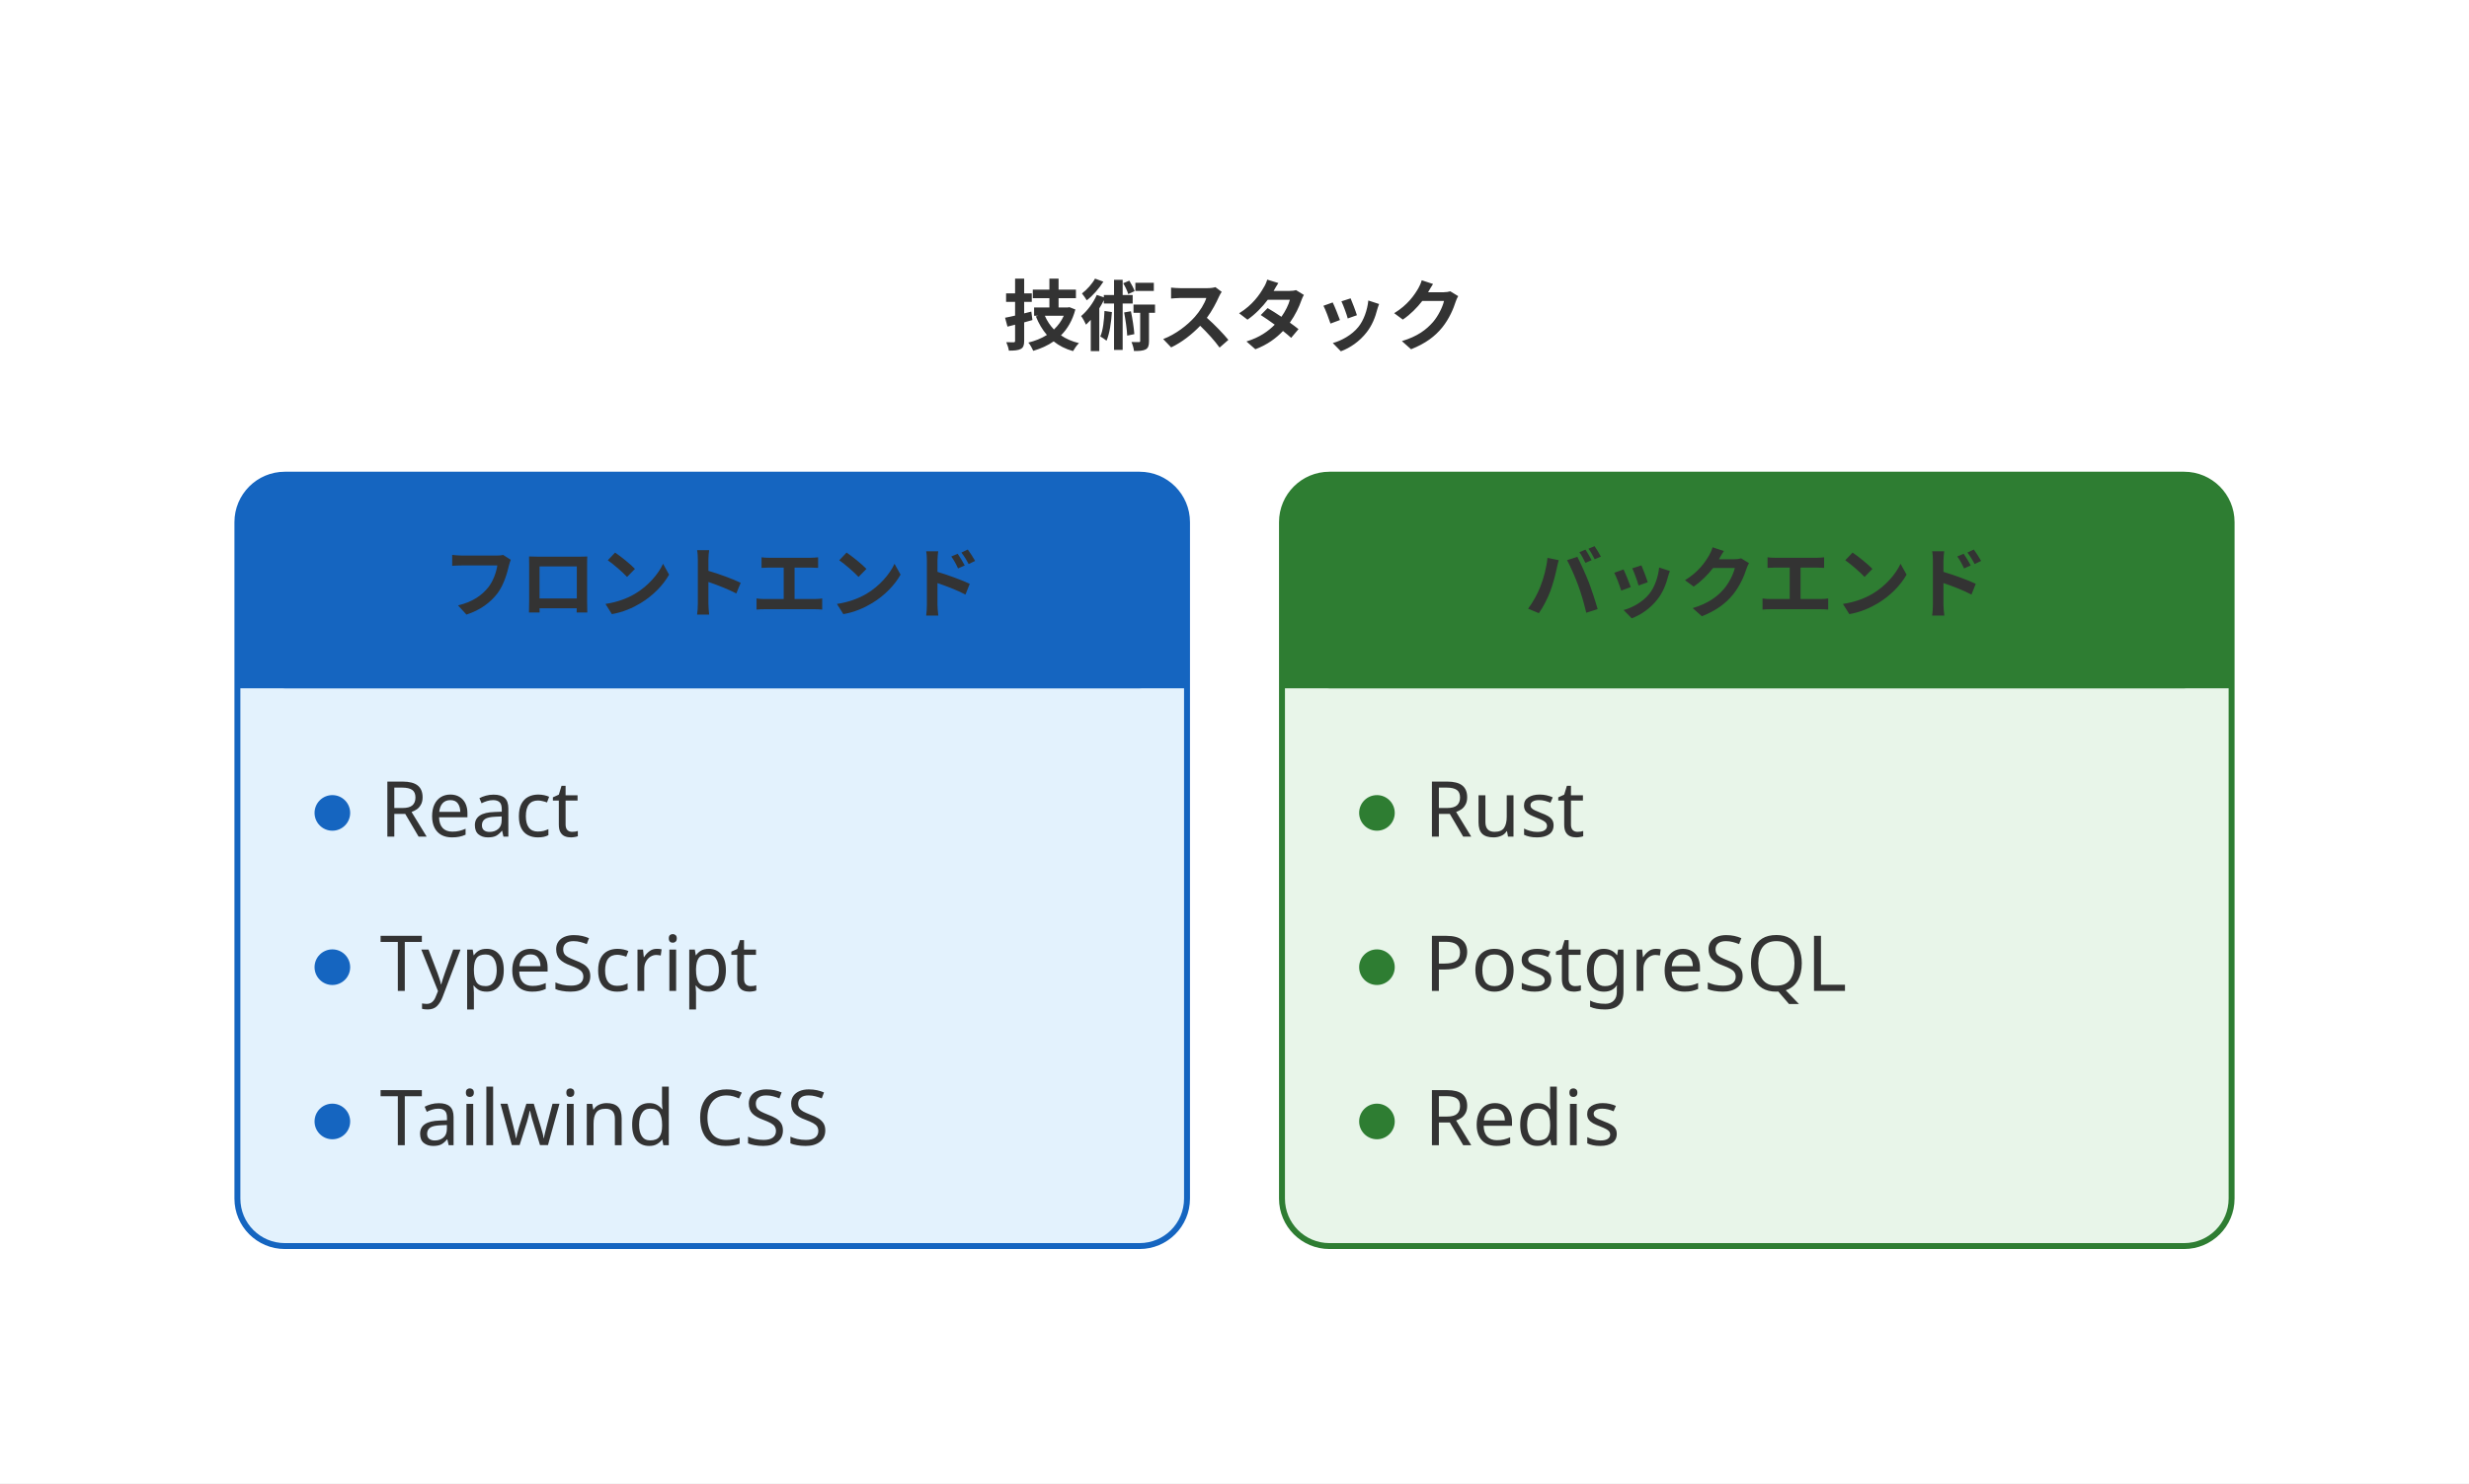
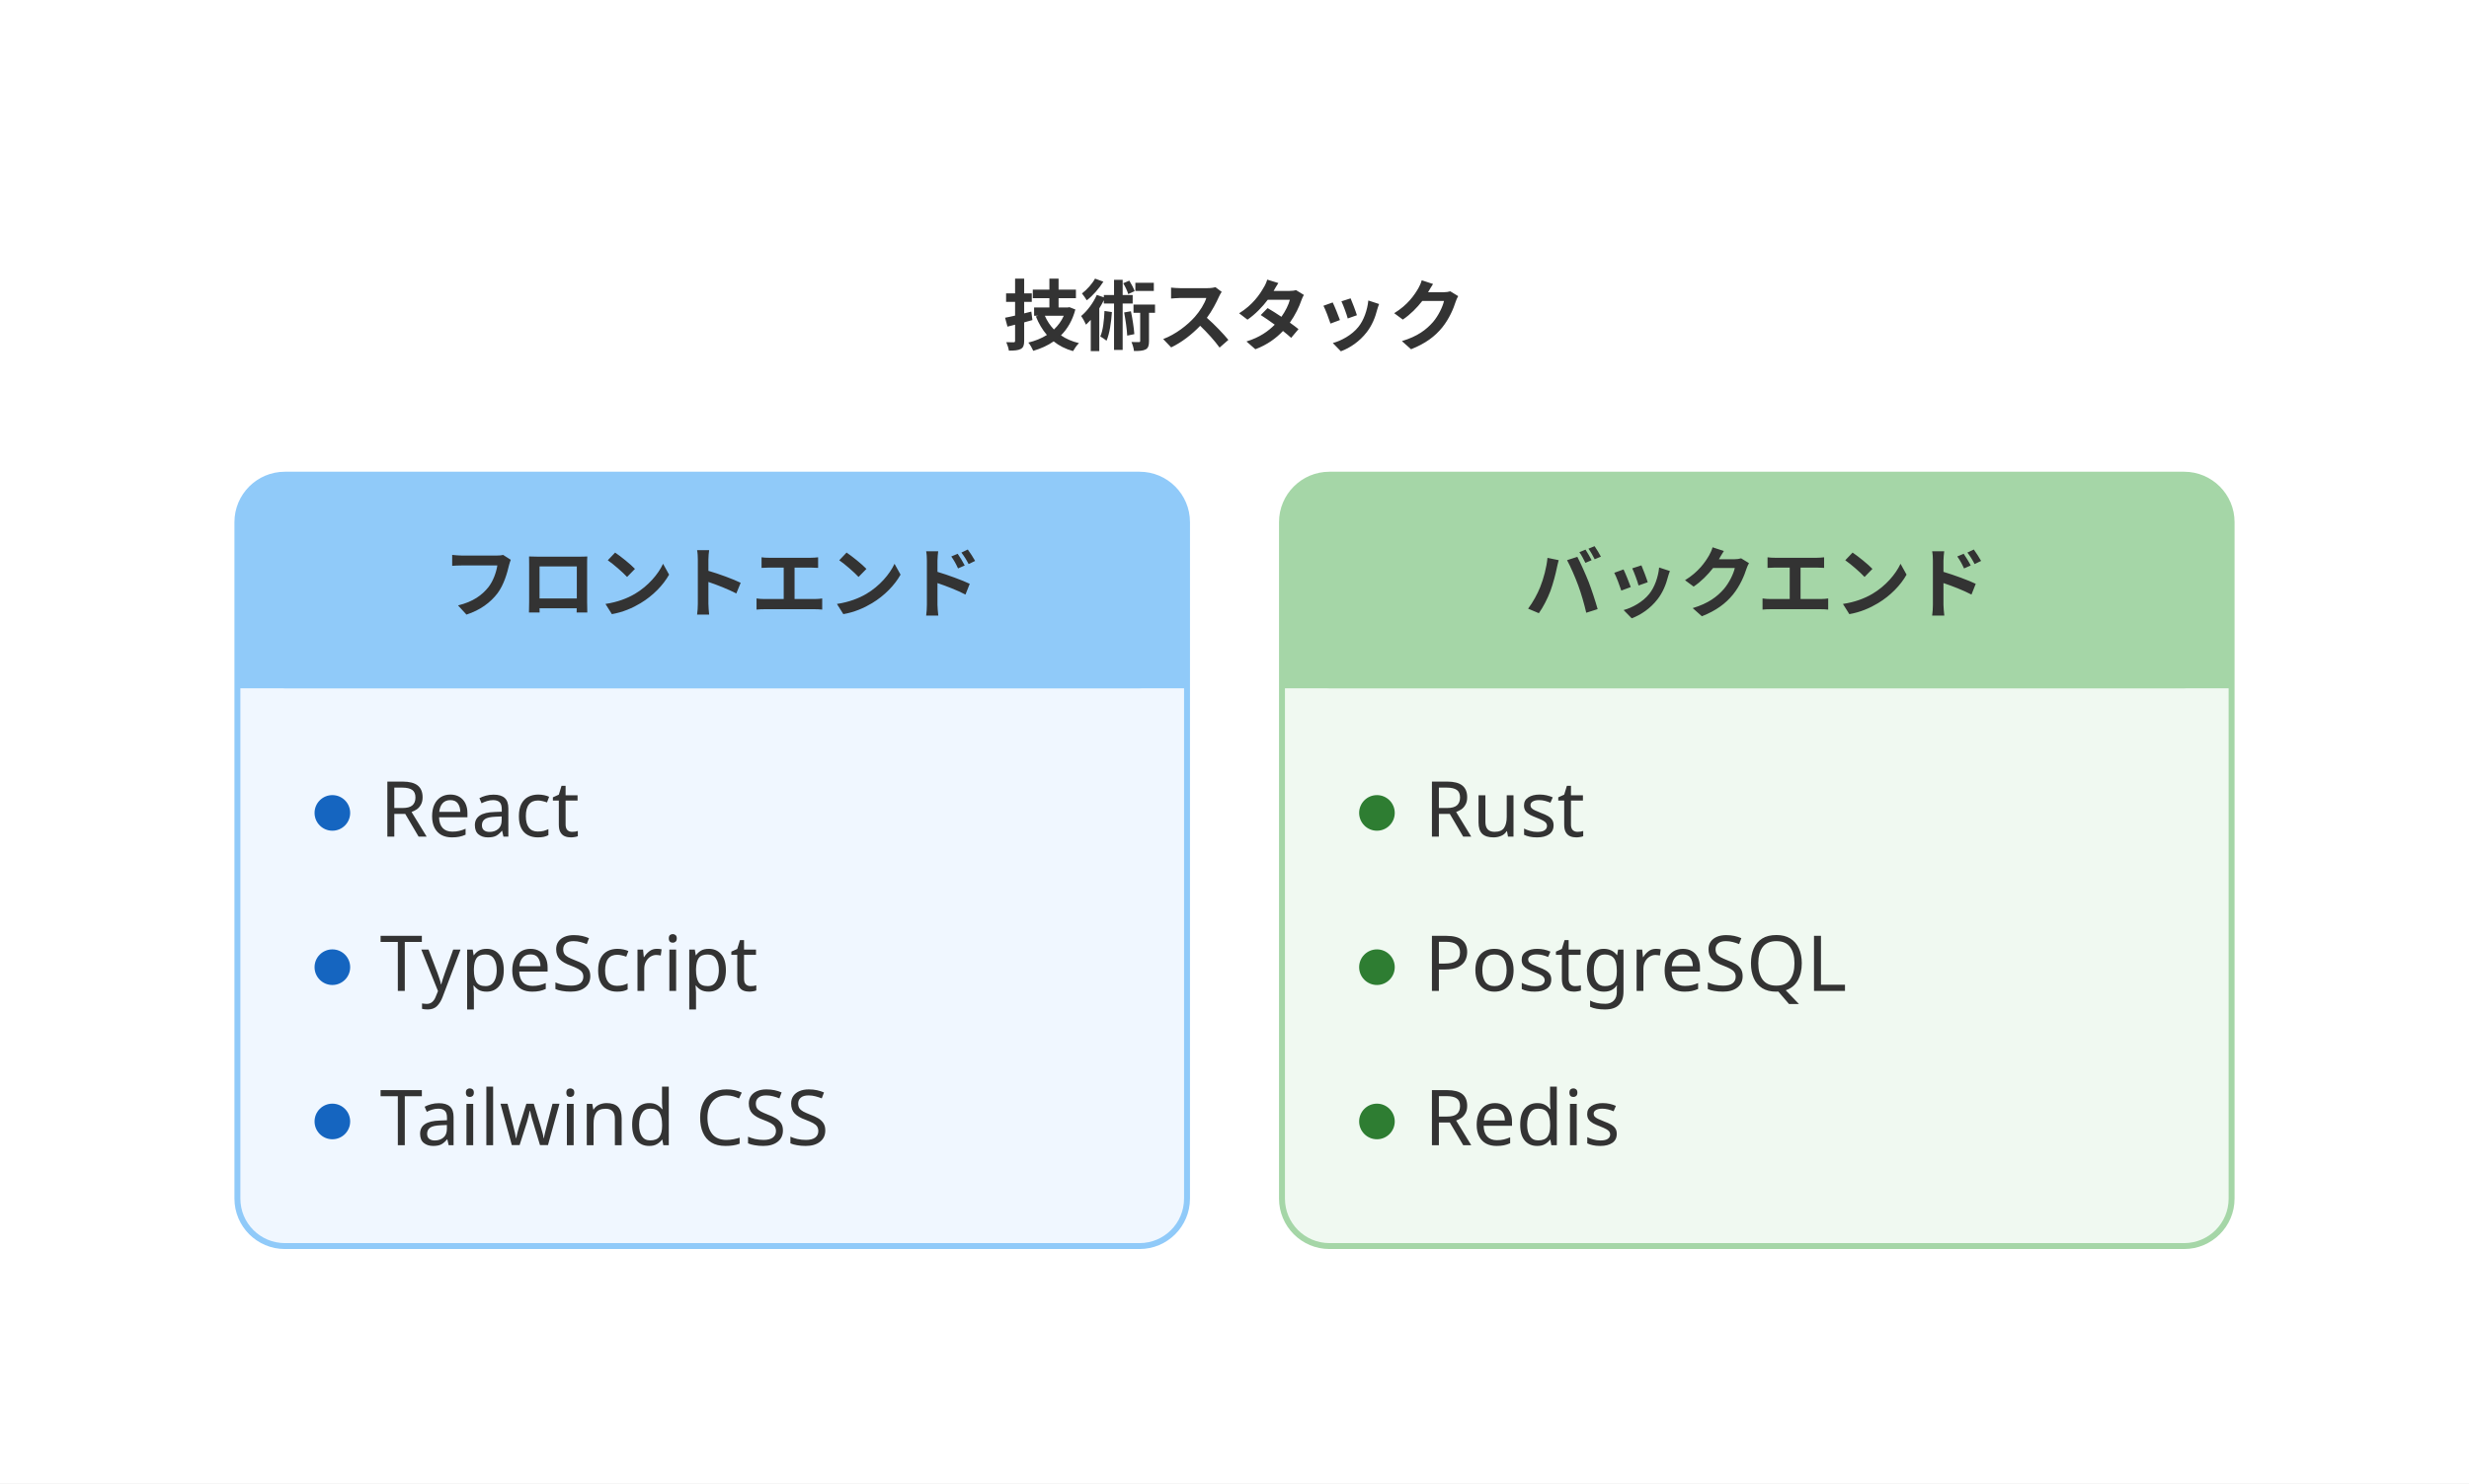
<svg xmlns="http://www.w3.org/2000/svg" width="416" height="250" viewBox="0 0 416 250">
  <rect width="100%" height="100%" fill="white" />
  <style>text { font-family: sans-serif; font-size: 13px; fill: #333; }</style>
  <text x="208" y="58" text-anchor="middle" font-size="16" font-weight="bold">技術スタック</text>
-   <rect x="40" y="80" width="160" height="130" rx="8" fill="#e3f2fd" stroke="#1565c0" stroke-width="1" />
-   <rect x="40" y="80" width="160" height="36" rx="8" fill="#1565c0" />
-   <rect x="40" y="98" width="160" height="18" fill="#1565c0" />
-   <text x="120" y="103" text-anchor="middle" fill="white" font-weight="bold">フロントエンド</text>
+   <rect x="40" y="80" width="160" height="130" rx="8" fill="#f0f7ff" stroke="#90caf9" stroke-width="1" />
+   <rect x="40" y="80" width="160" height="36" rx="8" fill="#90caf9" />
+   <rect x="40" y="98" width="160" height="18" fill="#90caf9" />
+   <text x="120" y="103" text-anchor="middle" fill="#1565c0" font-weight="bold">フロントエンド</text>
  <circle cx="56" cy="137" r="3" fill="#1565c0" />
  <text x="64" y="141">React</text>
  <circle cx="56" cy="163" r="3" fill="#1565c0" />
  <text x="64" y="167">TypeScript</text>
  <circle cx="56" cy="189" r="3" fill="#1565c0" />
  <text x="64" y="193">Tailwind CSS</text>
-   <rect x="216" y="80" width="160" height="130" rx="8" fill="#e8f5e9" stroke="#2e7d32" stroke-width="1" />
-   <rect x="216" y="80" width="160" height="36" rx="8" fill="#2e7d32" />
-   <rect x="216" y="98" width="160" height="18" fill="#2e7d32" />
-   <text x="296" y="103" text-anchor="middle" fill="white" font-weight="bold">バックエンド</text>
+   <rect x="216" y="80" width="160" height="130" rx="8" fill="#f0f9f1" stroke="#a5d6a7" stroke-width="1" />
+   <rect x="216" y="80" width="160" height="36" rx="8" fill="#a5d6a7" />
+   <rect x="216" y="98" width="160" height="18" fill="#a5d6a7" />
+   <text x="296" y="103" text-anchor="middle" fill="#2e7d32" font-weight="bold">バックエンド</text>
  <circle cx="232" cy="137" r="3" fill="#2e7d32" />
  <text x="240" y="141">Rust</text>
  <circle cx="232" cy="163" r="3" fill="#2e7d32" />
  <text x="240" y="167">PostgreSQL</text>
  <circle cx="232" cy="189" r="3" fill="#2e7d32" />
  <text x="240" y="193">Redis</text>
</svg>
